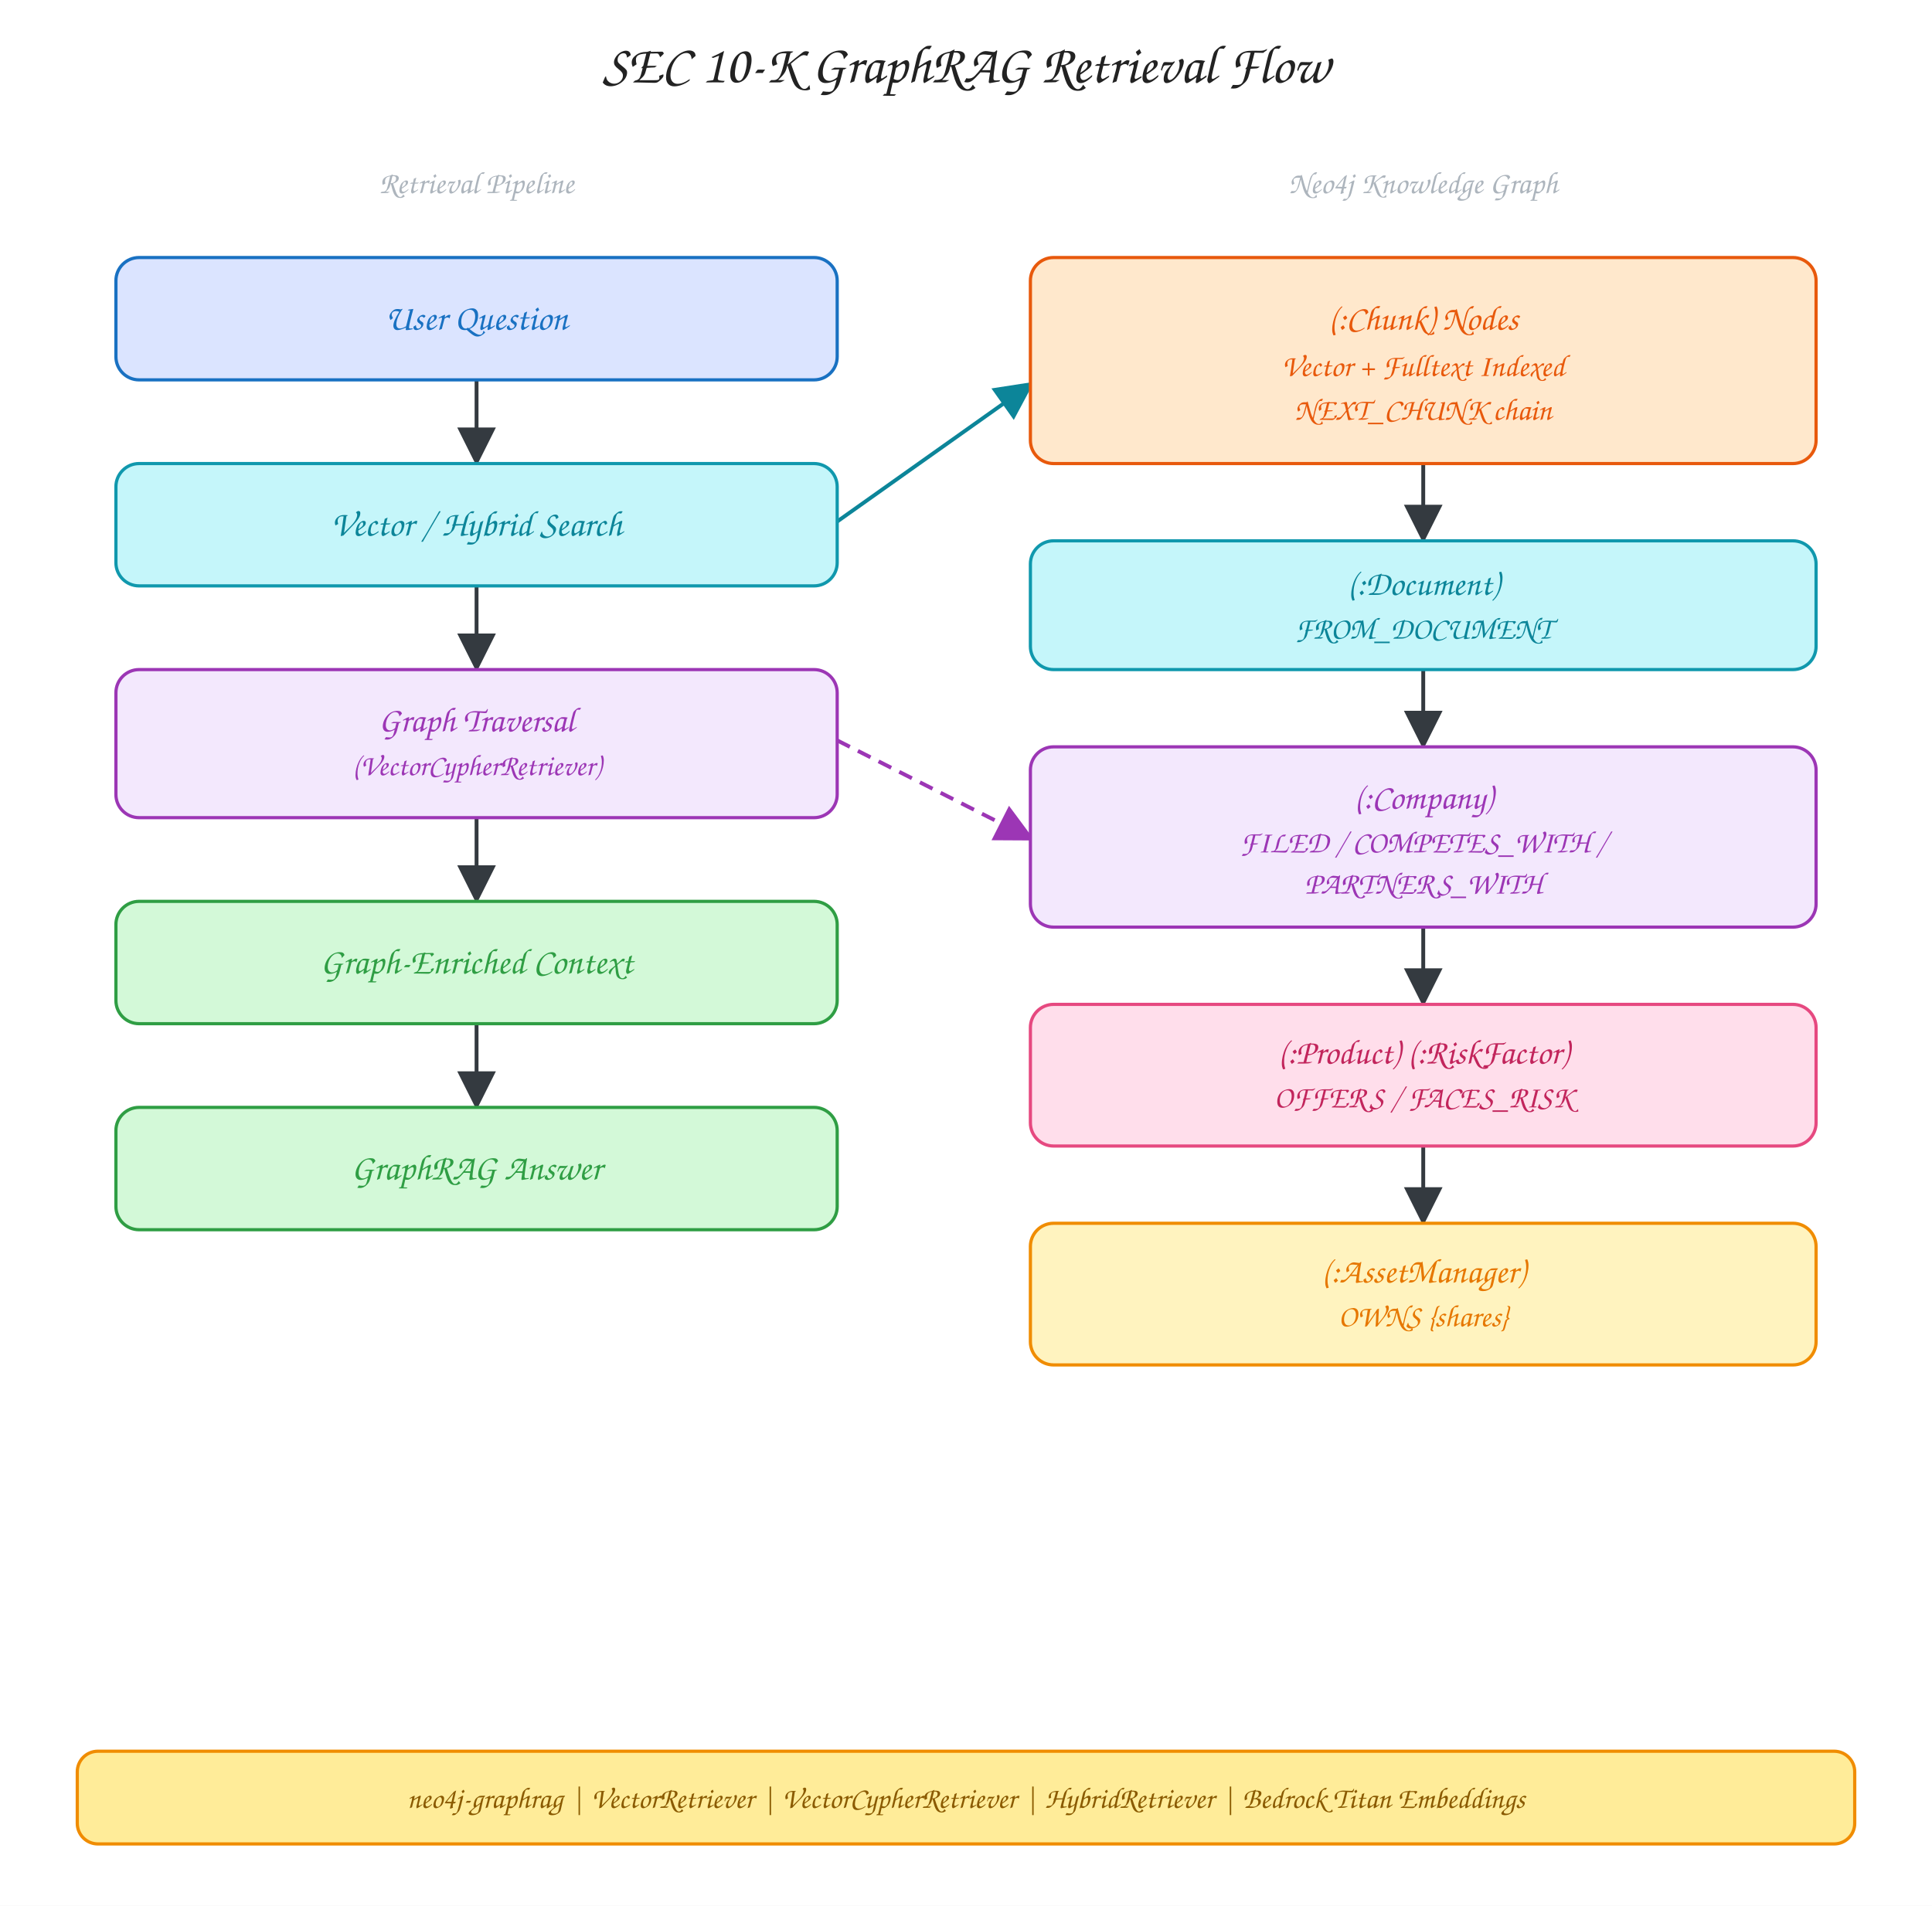
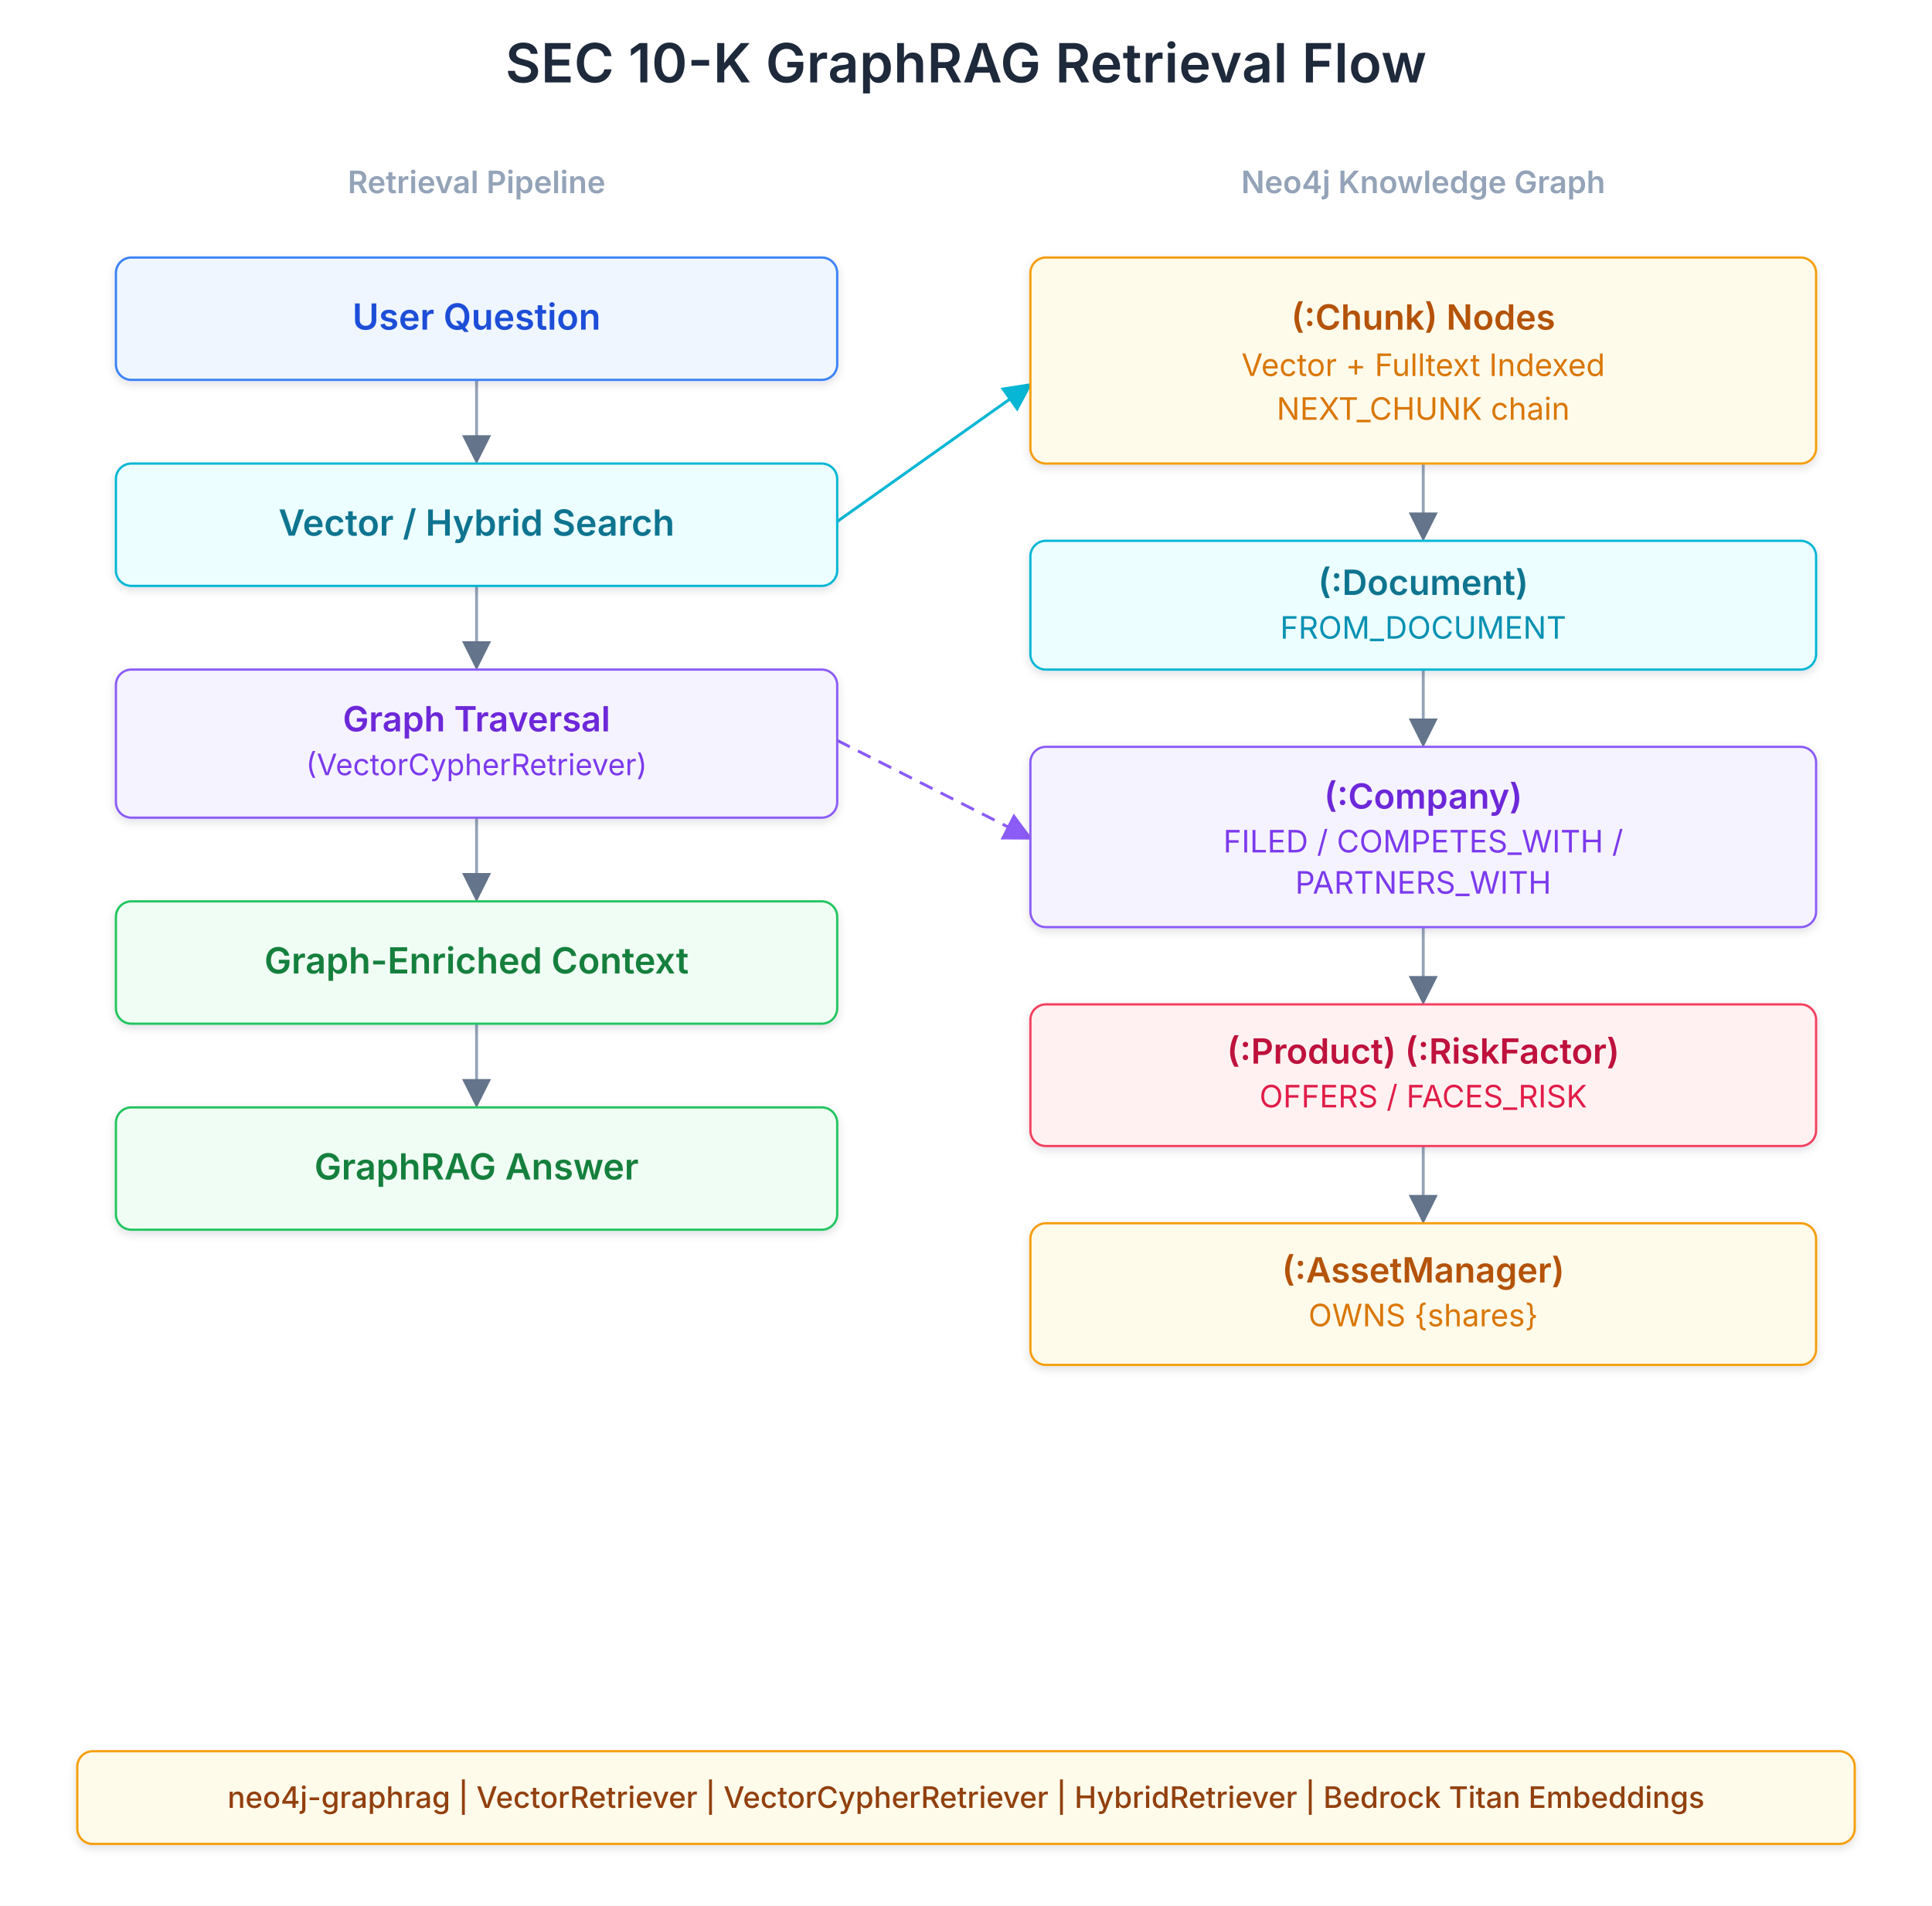
- <svg xmlns="http://www.w3.org/2000/svg" viewBox="0 0 1500 1480" font-family="'Comic Sans MS','Segoe Print','Bradley Hand',cursive">
+ <svg xmlns="http://www.w3.org/2000/svg" viewBox="0 0 1500 1480" font-family="'Inter','Segoe UI','Helvetica Neue',Arial,sans-serif">
  <defs>
    <marker id="ge-dark" markerWidth="11" markerHeight="11" refX="8" refY="5" orient="auto">
-       <path d="M0,0 L10,5 L0,10 z" fill="#343a40" />
+       <path d="M0,0 L10,5 L0,10 z" fill="#64748b" />
    </marker>
    <marker id="ge-teal" markerWidth="11" markerHeight="11" refX="8" refY="5" orient="auto">
-       <path d="M0,0 L10,5 L0,10 z" fill="#0c8599" />
+       <path d="M0,0 L10,5 L0,10 z" fill="#06b6d4" />
    </marker>
    <marker id="ge-purple" markerWidth="11" markerHeight="11" refX="8" refY="5" orient="auto">
-       <path d="M0,0 L10,5 L0,10 z" fill="#9c36b5" />
+       <path d="M0,0 L10,5 L0,10 z" fill="#8b5cf6" />
    </marker>
+     <filter id="shadow" x="-30%" y="-30%" width="160%" height="160%">
+       <feDropShadow dx="0" dy="2.5" stdDeviation="3.5" flood-color="#101828" flood-opacity="0.13" />
+     </filter>
  </defs>
  <rect x="0" y="0" width="1500" height="1480" fill="#ffffff" />
-   <text x="750" y="64" text-anchor="middle" font-size="42" fill="#222">SEC 10-K GraphRAG Retrieval Flow</text>
-   <text x="370" y="150" text-anchor="middle" font-size="24" fill="#adb5bd">Retrieval Pipeline</text>
-   <text x="1105" y="150" text-anchor="middle" font-size="24" fill="#adb5bd">Neo4j Knowledge Graph</text>
-   <line x1="370" y1="295" x2="370" y2="356" stroke="#343a40" stroke-width="3" marker-end="url(#ge-dark)" />
-   <line x1="370" y1="455" x2="370" y2="516" stroke="#343a40" stroke-width="3" marker-end="url(#ge-dark)" />
-   <line x1="370" y1="635" x2="370" y2="696" stroke="#343a40" stroke-width="3" marker-end="url(#ge-dark)" />
-   <line x1="370" y1="795" x2="370" y2="856" stroke="#343a40" stroke-width="3" marker-end="url(#ge-dark)" />
-   <line x1="1105" y1="360" x2="1105" y2="416" stroke="#343a40" stroke-width="3" marker-end="url(#ge-dark)" />
-   <line x1="1105" y1="520" x2="1105" y2="576" stroke="#343a40" stroke-width="3" marker-end="url(#ge-dark)" />
-   <line x1="1105" y1="720" x2="1105" y2="776" stroke="#343a40" stroke-width="3" marker-end="url(#ge-dark)" />
-   <line x1="1105" y1="890" x2="1105" y2="946" stroke="#343a40" stroke-width="3" marker-end="url(#ge-dark)" />
-   <line x1="650" y1="405" x2="798" y2="300" stroke="#0c8599" stroke-width="3" marker-end="url(#ge-teal)" />
-   <line x1="650" y1="575" x2="798" y2="650" stroke="#9c36b5" stroke-width="3" stroke-dasharray="11 7" marker-end="url(#ge-purple)" />
-   <rect x="90" y="200" width="560" height="95" rx="18" fill="#dbe4ff" stroke="#1971c2" stroke-width="2.5" />
-   <text x="370" y="256" text-anchor="middle" font-size="28" fill="#1971c2">User Question</text>
-   <rect x="90" y="360" width="560" height="95" rx="18" fill="#c5f6fa" stroke="#1098ad" stroke-width="2.5" />
-   <text x="370" y="416" text-anchor="middle" font-size="28" fill="#0c8599">Vector / Hybrid Search</text>
-   <rect x="90" y="520" width="560" height="115" rx="18" fill="#f3e8fd" stroke="#9c36b5" stroke-width="2.5" />
-   <text x="370" y="568" text-anchor="middle" font-size="27" fill="#9c36b5">Graph Traversal</text>
-   <text x="370" y="602" text-anchor="middle" font-size="23" fill="#9c36b5">(VectorCypherRetriever)</text>
-   <rect x="90" y="700" width="560" height="95" rx="18" fill="#d3f9d8" stroke="#2f9e44" stroke-width="2.5" />
-   <text x="370" y="756" text-anchor="middle" font-size="28" fill="#2f9e44">Graph-Enriched Context</text>
-   <rect x="90" y="860" width="560" height="95" rx="18" fill="#d3f9d8" stroke="#2f9e44" stroke-width="2.5" />
-   <text x="370" y="916" text-anchor="middle" font-size="28" fill="#2f9e44">GraphRAG Answer</text>
-   <rect x="800" y="200" width="610" height="160" rx="18" fill="#ffe8cc" stroke="#e8590c" stroke-width="2.5" />
-   <text x="1105" y="256" text-anchor="middle" font-size="27" fill="#e8590c">(:Chunk) Nodes</text>
-   <text x="1105" y="292" text-anchor="middle" font-size="24" fill="#e8590c">Vector + Fulltext Indexed</text>
-   <text x="1105" y="326" text-anchor="middle" font-size="24" fill="#e8590c">NEXT_CHUNK chain</text>
-   <rect x="800" y="420" width="610" height="100" rx="18" fill="#c5f6fa" stroke="#1098ad" stroke-width="2.5" />
-   <text x="1105" y="462" text-anchor="middle" font-size="27" fill="#0c8599">(:Document)</text>
-   <text x="1105" y="496" text-anchor="middle" font-size="24" fill="#0c8599">FROM_DOCUMENT</text>
-   <rect x="800" y="580" width="610" height="140" rx="18" fill="#f3e8fd" stroke="#9c36b5" stroke-width="2.5" />
-   <text x="1105" y="628" text-anchor="middle" font-size="27" fill="#9c36b5">(:Company)</text>
-   <text x="1105" y="662" text-anchor="middle" font-size="24" fill="#9c36b5">FILED / COMPETES_WITH /</text>
-   <text x="1105" y="694" text-anchor="middle" font-size="24" fill="#9c36b5">PARTNERS_WITH</text>
-   <rect x="800" y="780" width="610" height="110" rx="18" fill="#ffdeeb" stroke="#e64980" stroke-width="2.5" />
-   <text x="1105" y="826" text-anchor="middle" font-size="27" fill="#c2255c">(:Product) (:RiskFactor)</text>
-   <text x="1105" y="860" text-anchor="middle" font-size="24" fill="#c2255c">OFFERS / FACES_RISK</text>
-   <rect x="800" y="950" width="610" height="110" rx="18" fill="#fff3bf" stroke="#f08c00" stroke-width="2.5" />
-   <text x="1105" y="996" text-anchor="middle" font-size="27" fill="#e67700">(:AssetManager)</text>
-   <text x="1105" y="1030" text-anchor="middle" font-size="24" fill="#e67700">OWNS {shares}</text>
-   <rect x="60" y="1360" width="1380" height="72" rx="16" fill="#ffec99" stroke="#f08c00" stroke-width="2.5" />
-   <text x="750" y="1404" text-anchor="middle" font-size="23" fill="#8a5a00">neo4j-graphrag  |  VectorRetriever  |  VectorCypherRetriever  |  HybridRetriever  |  Bedrock Titan Embeddings</text>
+   <text x="750" y="64" text-anchor="middle" font-size="42" font-weight="600" letter-spacing="0.3" fill="#1e293b">SEC 10-K GraphRAG Retrieval Flow</text>
+   <text x="370" y="150" text-anchor="middle" font-size="24" font-weight="600" fill="#94a3b8">Retrieval Pipeline</text>
+   <text x="1105" y="150" text-anchor="middle" font-size="24" font-weight="600" fill="#94a3b8">Neo4j Knowledge Graph</text>
+   <line x1="370" y1="295" x2="370" y2="356" stroke="#94a3b8" stroke-width="2.25" marker-end="url(#ge-dark)" />
+   <line x1="370" y1="455" x2="370" y2="516" stroke="#94a3b8" stroke-width="2.25" marker-end="url(#ge-dark)" />
+   <line x1="370" y1="635" x2="370" y2="696" stroke="#94a3b8" stroke-width="2.25" marker-end="url(#ge-dark)" />
+   <line x1="370" y1="795" x2="370" y2="856" stroke="#94a3b8" stroke-width="2.25" marker-end="url(#ge-dark)" />
+   <line x1="1105" y1="360" x2="1105" y2="416" stroke="#94a3b8" stroke-width="2.25" marker-end="url(#ge-dark)" />
+   <line x1="1105" y1="520" x2="1105" y2="576" stroke="#94a3b8" stroke-width="2.25" marker-end="url(#ge-dark)" />
+   <line x1="1105" y1="720" x2="1105" y2="776" stroke="#94a3b8" stroke-width="2.25" marker-end="url(#ge-dark)" />
+   <line x1="1105" y1="890" x2="1105" y2="946" stroke="#94a3b8" stroke-width="2.25" marker-end="url(#ge-dark)" />
+   <line x1="650" y1="405" x2="798" y2="300" stroke="#06b6d4" stroke-width="2.25" marker-end="url(#ge-teal)" />
+   <line x1="650" y1="575" x2="798" y2="650" stroke="#8b5cf6" stroke-width="2.25" stroke-dasharray="11 7" marker-end="url(#ge-purple)" />
+   <rect x="90" y="200" width="560" height="95" rx="12" fill="#eff6ff" stroke="#3b82f6" stroke-width="1.75" filter="url(#shadow)" />
+   <text x="370" y="256" text-anchor="middle" font-size="28" font-weight="600" fill="#1d4ed8">User Question</text>
+   <rect x="90" y="360" width="560" height="95" rx="12" fill="#ecfeff" stroke="#06b6d4" stroke-width="1.75" filter="url(#shadow)" />
+   <text x="370" y="416" text-anchor="middle" font-size="28" font-weight="600" fill="#0e7490">Vector / Hybrid Search</text>
+   <rect x="90" y="520" width="560" height="115" rx="12" fill="#f5f3ff" stroke="#8b5cf6" stroke-width="1.75" filter="url(#shadow)" />
+   <text x="370" y="568" text-anchor="middle" font-size="27" font-weight="600" fill="#6d28d9">Graph Traversal</text>
+   <text x="370" y="602" text-anchor="middle" font-size="23" fill="#7c3aed">(VectorCypherRetriever)</text>
+   <rect x="90" y="700" width="560" height="95" rx="12" fill="#f0fdf4" stroke="#22c55e" stroke-width="1.75" filter="url(#shadow)" />
+   <text x="370" y="756" text-anchor="middle" font-size="28" font-weight="600" fill="#15803d">Graph-Enriched Context</text>
+   <rect x="90" y="860" width="560" height="95" rx="12" fill="#f0fdf4" stroke="#22c55e" stroke-width="1.75" filter="url(#shadow)" />
+   <text x="370" y="916" text-anchor="middle" font-size="28" font-weight="600" fill="#15803d">GraphRAG Answer</text>
+   <rect x="800" y="200" width="610" height="160" rx="12" fill="#fffbeb" stroke="#f59e0b" stroke-width="1.75" filter="url(#shadow)" />
+   <text x="1105" y="256" text-anchor="middle" font-size="27" font-weight="600" fill="#b45309">(:Chunk) Nodes</text>
+   <text x="1105" y="292" text-anchor="middle" font-size="24" fill="#d97706">Vector + Fulltext Indexed</text>
+   <text x="1105" y="326" text-anchor="middle" font-size="24" fill="#d97706">NEXT_CHUNK chain</text>
+   <rect x="800" y="420" width="610" height="100" rx="12" fill="#ecfeff" stroke="#06b6d4" stroke-width="1.75" filter="url(#shadow)" />
+   <text x="1105" y="462" text-anchor="middle" font-size="27" font-weight="600" fill="#0e7490">(:Document)</text>
+   <text x="1105" y="496" text-anchor="middle" font-size="24" fill="#0891b2">FROM_DOCUMENT</text>
+   <rect x="800" y="580" width="610" height="140" rx="12" fill="#f5f3ff" stroke="#8b5cf6" stroke-width="1.75" filter="url(#shadow)" />
+   <text x="1105" y="628" text-anchor="middle" font-size="27" font-weight="600" fill="#6d28d9">(:Company)</text>
+   <text x="1105" y="662" text-anchor="middle" font-size="24" fill="#7c3aed">FILED / COMPETES_WITH /</text>
+   <text x="1105" y="694" text-anchor="middle" font-size="24" fill="#7c3aed">PARTNERS_WITH</text>
+   <rect x="800" y="780" width="610" height="110" rx="12" fill="#fff1f2" stroke="#f43f5e" stroke-width="1.75" filter="url(#shadow)" />
+   <text x="1105" y="826" text-anchor="middle" font-size="27" font-weight="600" fill="#be123c">(:Product) (:RiskFactor)</text>
+   <text x="1105" y="860" text-anchor="middle" font-size="24" fill="#e11d48">OFFERS / FACES_RISK</text>
+   <rect x="800" y="950" width="610" height="110" rx="12" fill="#fffbeb" stroke="#f59e0b" stroke-width="1.75" filter="url(#shadow)" />
+   <text x="1105" y="996" text-anchor="middle" font-size="27" font-weight="600" fill="#b45309">(:AssetManager)</text>
+   <text x="1105" y="1030" text-anchor="middle" font-size="24" fill="#d97706">OWNS {shares}</text>
+   <rect x="60" y="1360" width="1380" height="72" rx="12" fill="#fffbeb" stroke="#f59e0b" stroke-width="1.75" filter="url(#shadow)" />
+   <text x="750" y="1404" text-anchor="middle" font-size="23" font-weight="500" fill="#92400e">neo4j-graphrag  |  VectorRetriever  |  VectorCypherRetriever  |  HybridRetriever  |  Bedrock Titan Embeddings</text>
</svg>
